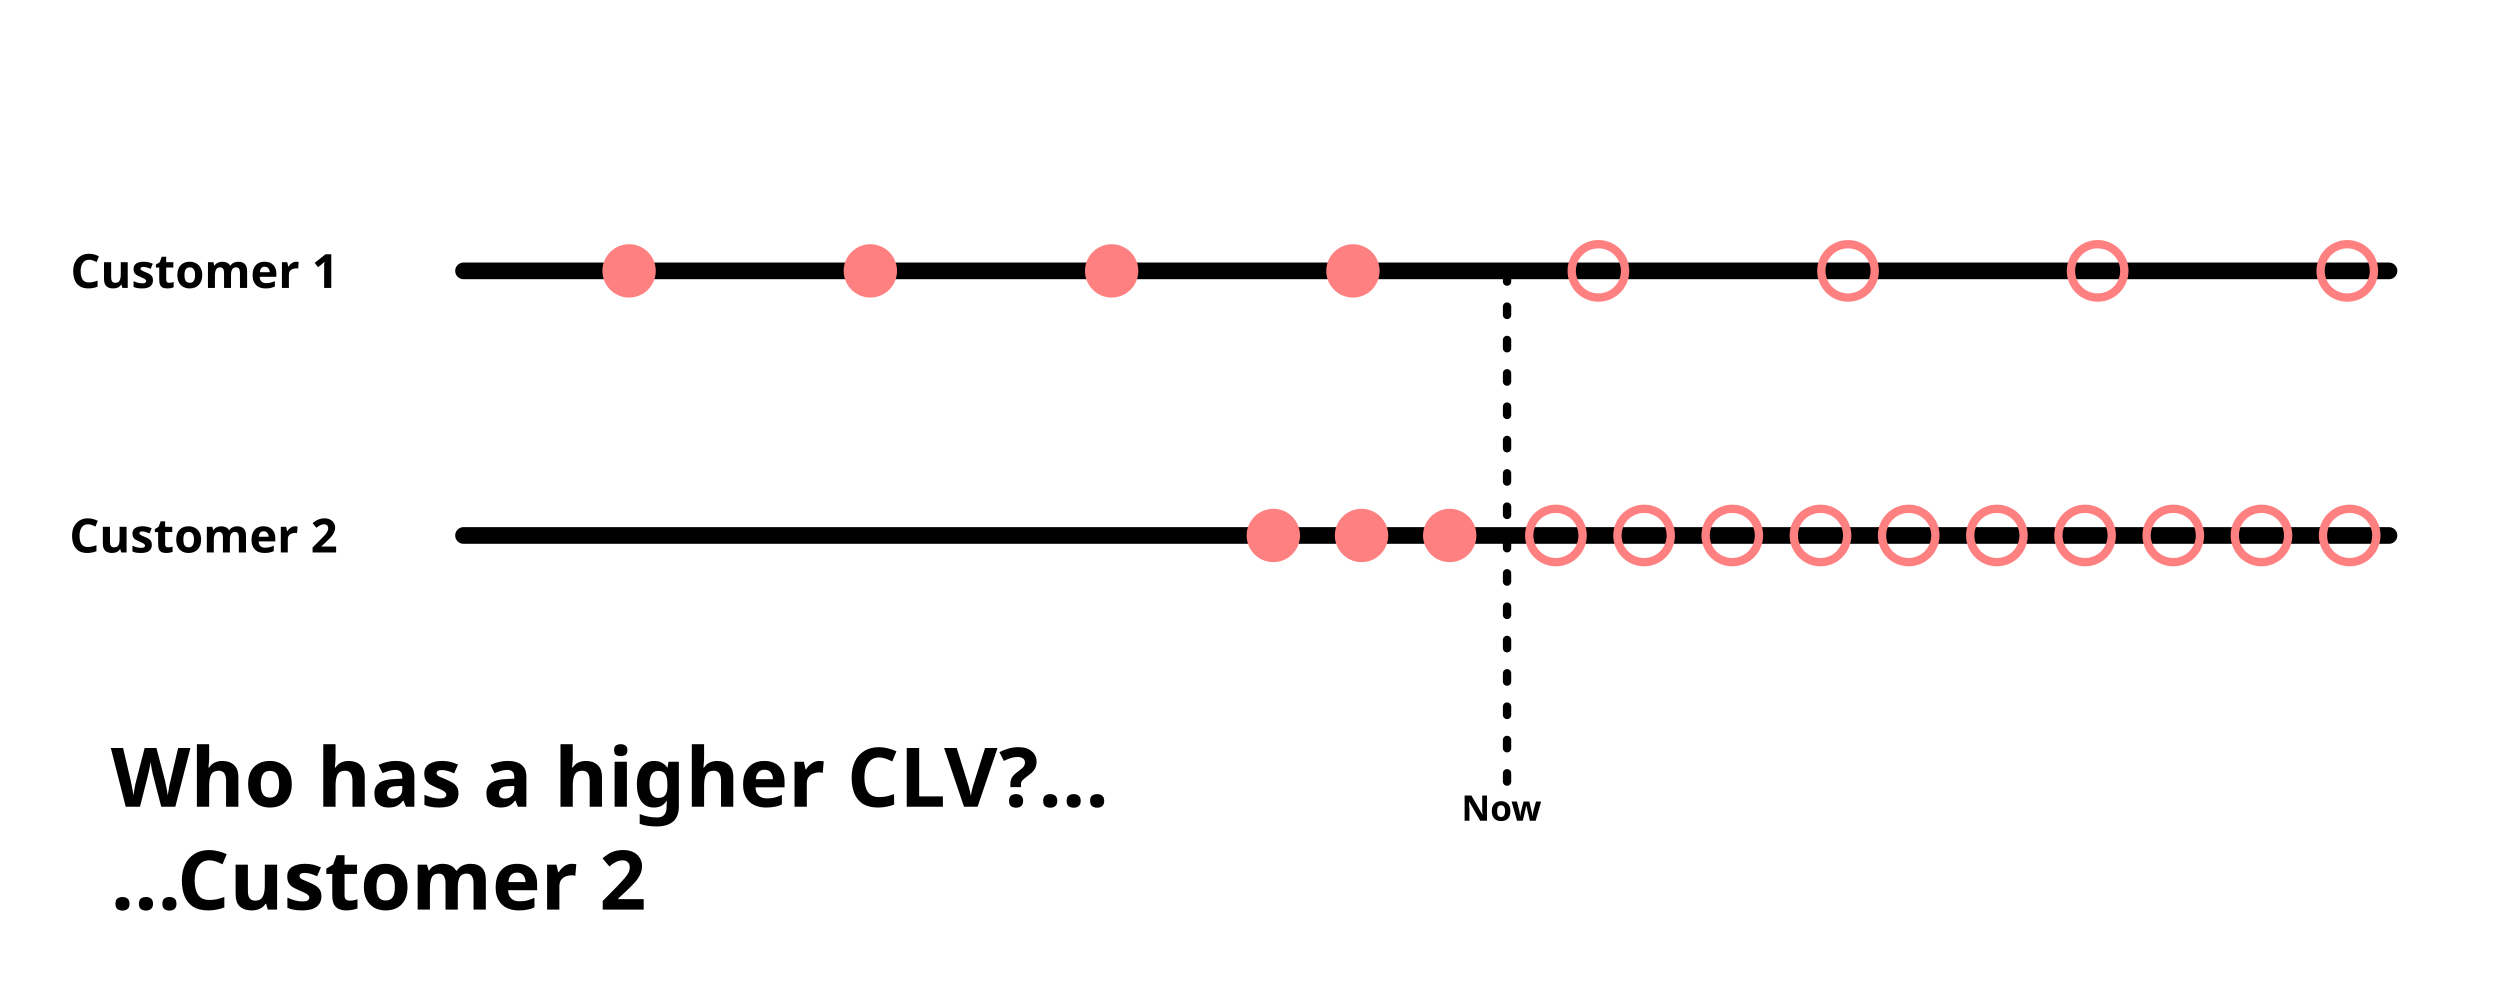
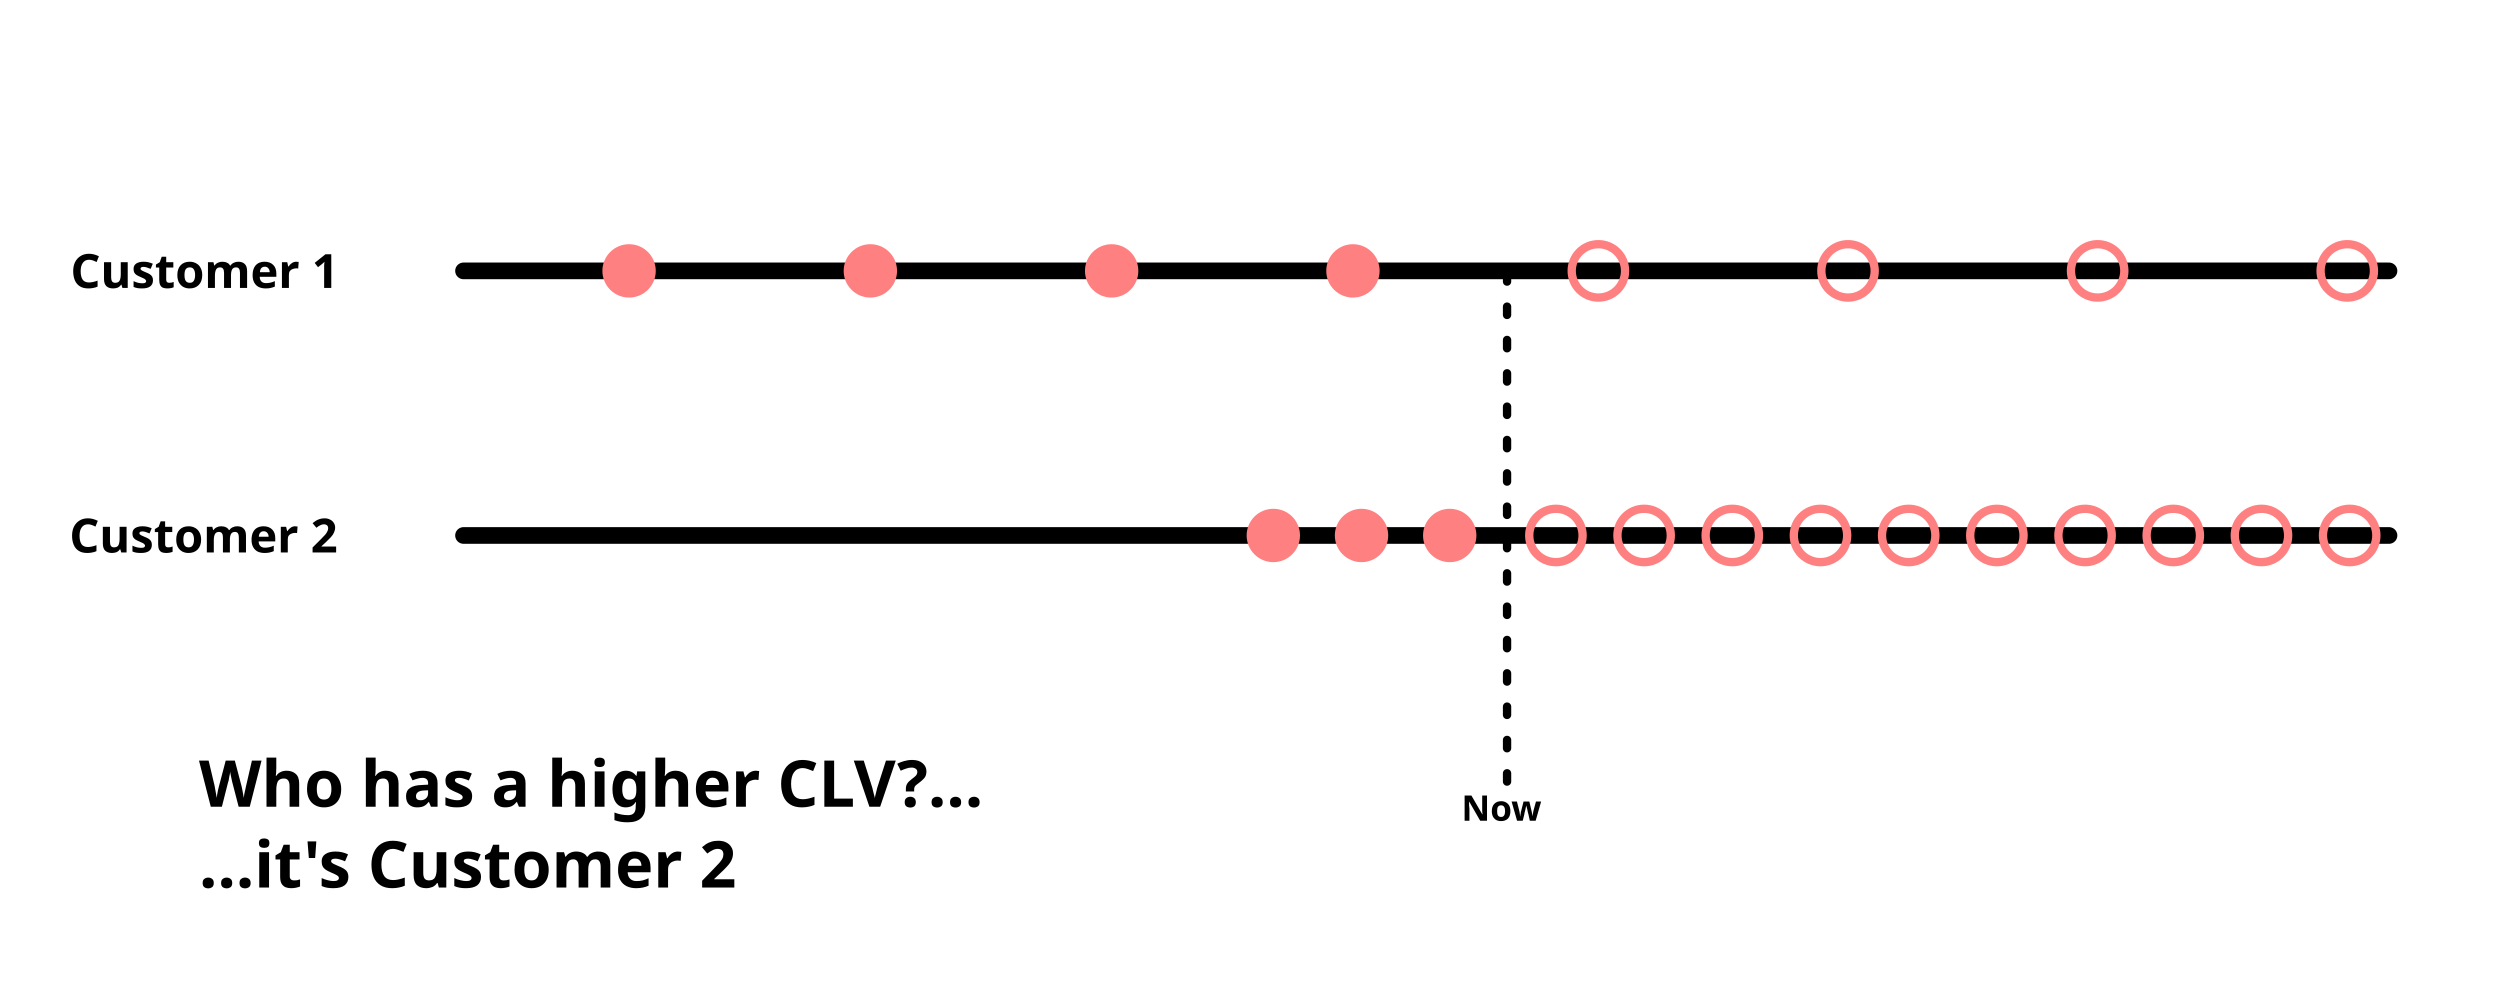
<svg xmlns="http://www.w3.org/2000/svg" id="svg39" version="1.1" viewBox="0 0 300 120" height="120mm" width="300mm">
  <defs id="defs33">
    <marker orient="auto" refY="0.0" refX="0.0" id="Arrow2Mend" style="overflow:visible;">
      <path id="path995" style="fill-rule:evenodd;stroke-width:0.625;stroke-linejoin:round;stroke:#000000;stroke-opacity:1;fill:#000000;fill-opacity:1" d="M 8.719,4.034 L -2.207,0.016 L 8.719,-4.002 C 6.973,-1.63 6.983,1.616 8.719,4.034 z " transform="scale(0.6) rotate(180) translate(0,0)" />
    </marker>
  </defs>
  <g transform="translate(0,-177)" id="layer1">
    <g transform="translate(-8.995834,1.007686)" id="g3686">
      <g transform="translate(5.953129)" id="g3851">
        <g id="g972">
          <g transform="translate(165.799,-8.638905)" id="g1321" style="fill:#74b9ff;fill-opacity:1">
            <g id="g1108" transform="translate(-189.095)">
              <g transform="translate(-46.35134,-0.01141789)" id="g1010">
                <path style="fill:none;stroke:none;stroke-width:0.529;stroke-linecap:butt;stroke-linejoin:miter;stroke-miterlimit:4;stroke-dasharray:none;stroke-opacity:1" d="M 92.827,273.582 V 201.21" id="path1006" />
                <path id="path1008" d="M 166.322,273.647 H 92.827" style="fill:none;fill-opacity:1;stroke:none;stroke-width:0;stroke-linecap:butt;stroke-linejoin:miter;stroke-miterlimit:4;stroke-dasharray:none;stroke-opacity:1" />
              </g>
            </g>
            <g id="g1564" transform="matrix(1.08337,0,0,1.08337,-22.72746,-20.39485)">
              <g transform="translate(-212.6932,1.177992)" id="g1002" style="fill:#74b9ff;fill-opacity:1" />
              <g id="g1026" transform="translate(22.55496)">
                <g id="g945" transform="matrix(1.175798,0,0,1.175798,2.139857,-39.01302)">
                  <path id="path877" d="M -87.265,219.652 H 94.124" style="fill:none;stroke:#000000;stroke-width:1.57;stroke-linecap:round;stroke-linejoin:round;stroke-miterlimit:4;stroke-dasharray:none;stroke-opacity:1" />
-                   <text xml:space="preserve" style="font-style:normal;font-weight:normal;font-size:7.754px;line-height:1.25;font-family:sans-serif;letter-spacing:0px;word-spacing:0px;fill:#000000;fill-opacity:1;stroke:none;stroke-width:0.265" x="-120.491" y="270.129" id="text987">
-                     <tspan id="tspan885" x="-120.491" y="270.129" style="font-weight:bold;font-size:7.754px;stroke-width:0.265">Who has a higher CLV?...</tspan>
-                     <tspan x="-120.491" y="279.822" style="font-weight:bold;font-size:7.754px;stroke-width:0.265" id="tspan13328">...Customer 2</tspan>
+                   <text xml:space="preserve" style="font-style:normal;font-weight:normal;font-size:6.093px;line-height:1.25;font-family:sans-serif;letter-spacing:0px;word-spacing:0px;fill:#000000;fill-opacity:1;stroke:none;stroke-width:0.265" x="-112.182" y="270.129" id="text987">
+                     <tspan id="tspan885" x="-112.182" y="270.129" style="font-weight:bold;font-size:6.093px;stroke-width:0.265">Who has a higher CLV?...</tspan>
+                     <tspan x="-112.182" y="277.745" style="font-weight:bold;font-size:6.093px;stroke-width:0.265" id="tspan13328">...it's Customer 2</tspan>
                  </text>
                  <circle r="2.514" cy="219.652" cx="-48.939" id="circle1129" style="opacity:1;fill:#ff8080;fill-opacity:1;stroke:none;stroke-width:0;stroke-miterlimit:4.7;stroke-dasharray:none;stroke-dashoffset:0;stroke-opacity:1" />
                  <circle r="2.514" cy="219.652" cx="90.193" id="circle1143" style="opacity:1;fill:none;fill-opacity:1;stroke:#ff8080;stroke-width:0.785;stroke-miterlimit:4.7;stroke-dasharray:none;stroke-dashoffset:0;stroke-opacity:1" />
                  <circle style="opacity:1;fill:none;fill-opacity:1;stroke:#ff8080;stroke-width:0.785;stroke-miterlimit:4.7;stroke-dasharray:none;stroke-dashoffset:0;stroke-opacity:1" id="circle1145" cx="19.646" cy="219.652" r="2.514" />
                  <circle style="opacity:1;fill:#ff8080;fill-opacity:1;stroke:none;stroke-width:0;stroke-miterlimit:4.7;stroke-dasharray:none;stroke-dashoffset:0;stroke-opacity:1" id="circle1149" cx="-71.669" cy="219.652" r="2.514" />
                  <circle style="opacity:1;fill:#ff8080;fill-opacity:1;stroke:none;stroke-width:0;stroke-miterlimit:4.7;stroke-dasharray:none;stroke-dashoffset:0;stroke-opacity:1" id="circle1189" cx="-3.477" cy="219.652" r="2.514" />
                  <circle r="2.514" cy="219.652" cx="43.162" id="circle1191" style="opacity:1;fill:none;fill-opacity:1;stroke:#ff8080;stroke-width:0.785;stroke-miterlimit:4.7;stroke-dasharray:none;stroke-dashoffset:0;stroke-opacity:1" />
                  <text xml:space="preserve" style="font-style:normal;font-weight:normal;font-size:4.431px;line-height:1.25;font-family:sans-serif;letter-spacing:0px;word-spacing:0px;fill:#000000;fill-opacity:1;stroke:none;stroke-width:0.265" x="-124.389" y="246.181" id="text6780">
                    <tspan id="tspan6778" x="-124.389" y="246.181" style="font-weight:bold;font-size:4.431px;stroke-width:0.265">Customer 2</tspan>
                  </text>
                  <text xml:space="preserve" style="font-size:3.323px;line-height:1.25;font-family:sans-serif;stroke-width:0.208" x="6.745" y="271.457" id="text22840">
                    <tspan id="tspan22838" style="font-weight:bold;fill:#000000;fill-opacity:1;stroke-width:0.208" x="6.745" y="271.457">Now</tspan>
                  </text>
                  <text xml:space="preserve" style="font-style:normal;font-weight:normal;font-size:4.431px;line-height:1.25;font-family:sans-serif;letter-spacing:0px;word-spacing:0px;fill:#000000;fill-opacity:1;stroke:none;stroke-width:0.265" x="-124.287" y="221.256" id="text1670">
                    <tspan id="tspan1668" x="-124.287" y="221.256" style="font-weight:bold;font-size:4.431px;stroke-width:0.265">Customer 1</tspan>
                  </text>
                  <path id="path13678" d="M -87.265,244.577 H 94.124" style="fill:none;stroke:#000000;stroke-width:1.57;stroke-linecap:round;stroke-linejoin:round;stroke-miterlimit:4;stroke-dasharray:none;stroke-opacity:1" />
                  <path style="fill:none;stroke:#000000;stroke-width:0.785;stroke-linecap:round;stroke-linejoin:round;stroke-miterlimit:4;stroke-dasharray:0.785, 2.355;stroke-dashoffset:0;stroke-opacity:1" d="M 11.041,219.878 V 269.846" id="path881" />
                  <circle style="opacity:1;fill:#ff8080;fill-opacity:1;stroke:none;stroke-width:0;stroke-miterlimit:4.7;stroke-dasharray:none;stroke-dashoffset:0;stroke-opacity:1" id="circle19572" cx="5.639" cy="244.577" r="2.514" />
                  <circle style="opacity:1;fill:#ff8080;fill-opacity:1;stroke:none;stroke-width:0;stroke-miterlimit:4.7;stroke-dasharray:none;stroke-dashoffset:0;stroke-opacity:1" id="circle19574" cx="-2.669" cy="244.577" r="2.514" />
                  <circle style="opacity:1;fill:#ff8080;fill-opacity:1;stroke:none;stroke-width:0;stroke-miterlimit:4.7;stroke-dasharray:none;stroke-dashoffset:0;stroke-opacity:1" id="circle19576" cx="-10.978" cy="244.577" r="2.514" />
                  <circle style="opacity:1;fill:none;fill-opacity:1;stroke:#ff8080;stroke-width:0.785;stroke-miterlimit:4.7;stroke-dasharray:none;stroke-dashoffset:0;stroke-opacity:1" id="circle19578" cx="15.644" cy="244.577" r="2.514" />
                  <circle style="opacity:1;fill:none;fill-opacity:1;stroke:#ff8080;stroke-width:0.785;stroke-miterlimit:4.7;stroke-dasharray:none;stroke-dashoffset:0;stroke-opacity:1" id="circle19580" cx="23.952" cy="244.577" r="2.514" />
                  <circle style="opacity:1;fill:none;fill-opacity:1;stroke:#ff8080;stroke-width:0.785;stroke-miterlimit:4.7;stroke-dasharray:none;stroke-dashoffset:0;stroke-opacity:1" id="circle19582" cx="32.26" cy="244.577" r="2.514" />
                  <circle style="opacity:1;fill:none;fill-opacity:1;stroke:#ff8080;stroke-width:0.785;stroke-miterlimit:4.7;stroke-dasharray:none;stroke-dashoffset:0;stroke-opacity:1" id="circle19584" cx="40.568" cy="244.577" r="2.514" />
                  <circle style="opacity:1;fill:none;fill-opacity:1;stroke:#ff8080;stroke-width:0.785;stroke-miterlimit:4.7;stroke-dasharray:none;stroke-dashoffset:0;stroke-opacity:1" id="circle19586" cx="48.877" cy="244.577" r="2.514" />
                  <circle style="opacity:1;fill:none;fill-opacity:1;stroke:#ff8080;stroke-width:0.785;stroke-miterlimit:4.7;stroke-dasharray:none;stroke-dashoffset:0;stroke-opacity:1" id="circle19588" cx="57.185" cy="244.577" r="2.514" />
                  <circle style="opacity:1;fill:none;fill-opacity:1;stroke:#ff8080;stroke-width:0.785;stroke-miterlimit:4.7;stroke-dasharray:none;stroke-dashoffset:0;stroke-opacity:1" id="circle19590" cx="65.493" cy="244.577" r="2.514" />
                  <circle style="opacity:1;fill:none;fill-opacity:1;stroke:#ff8080;stroke-width:0.785;stroke-miterlimit:4.7;stroke-dasharray:none;stroke-dashoffset:0;stroke-opacity:1" id="circle19592" cx="73.802" cy="244.577" r="2.514" />
                  <circle style="opacity:1;fill:none;fill-opacity:1;stroke:#ff8080;stroke-width:0.785;stroke-miterlimit:4.7;stroke-dasharray:none;stroke-dashoffset:0;stroke-opacity:1" id="circle19594" cx="82.11" cy="244.577" r="2.514" />
                  <circle style="opacity:1;fill:none;fill-opacity:1;stroke:#ff8080;stroke-width:0.785;stroke-miterlimit:4.7;stroke-dasharray:none;stroke-dashoffset:0;stroke-opacity:1" id="circle19596" cx="90.418" cy="244.577" r="2.514" />
                  <circle r="2.514" cy="219.652" cx="-26.208" id="circle19818" style="opacity:1;fill:#ff8080;fill-opacity:1;stroke:none;stroke-width:0;stroke-miterlimit:4.7;stroke-dasharray:none;stroke-dashoffset:0;stroke-opacity:1" />
                  <circle r="2.514" cy="219.652" cx="66.677" id="circle19820" style="opacity:1;fill:none;fill-opacity:1;stroke:#ff8080;stroke-width:0.785;stroke-miterlimit:4.7;stroke-dasharray:none;stroke-dashoffset:0;stroke-opacity:1" />
                </g>
              </g>
            </g>
          </g>
        </g>
      </g>
    </g>
  </g>
</svg>
